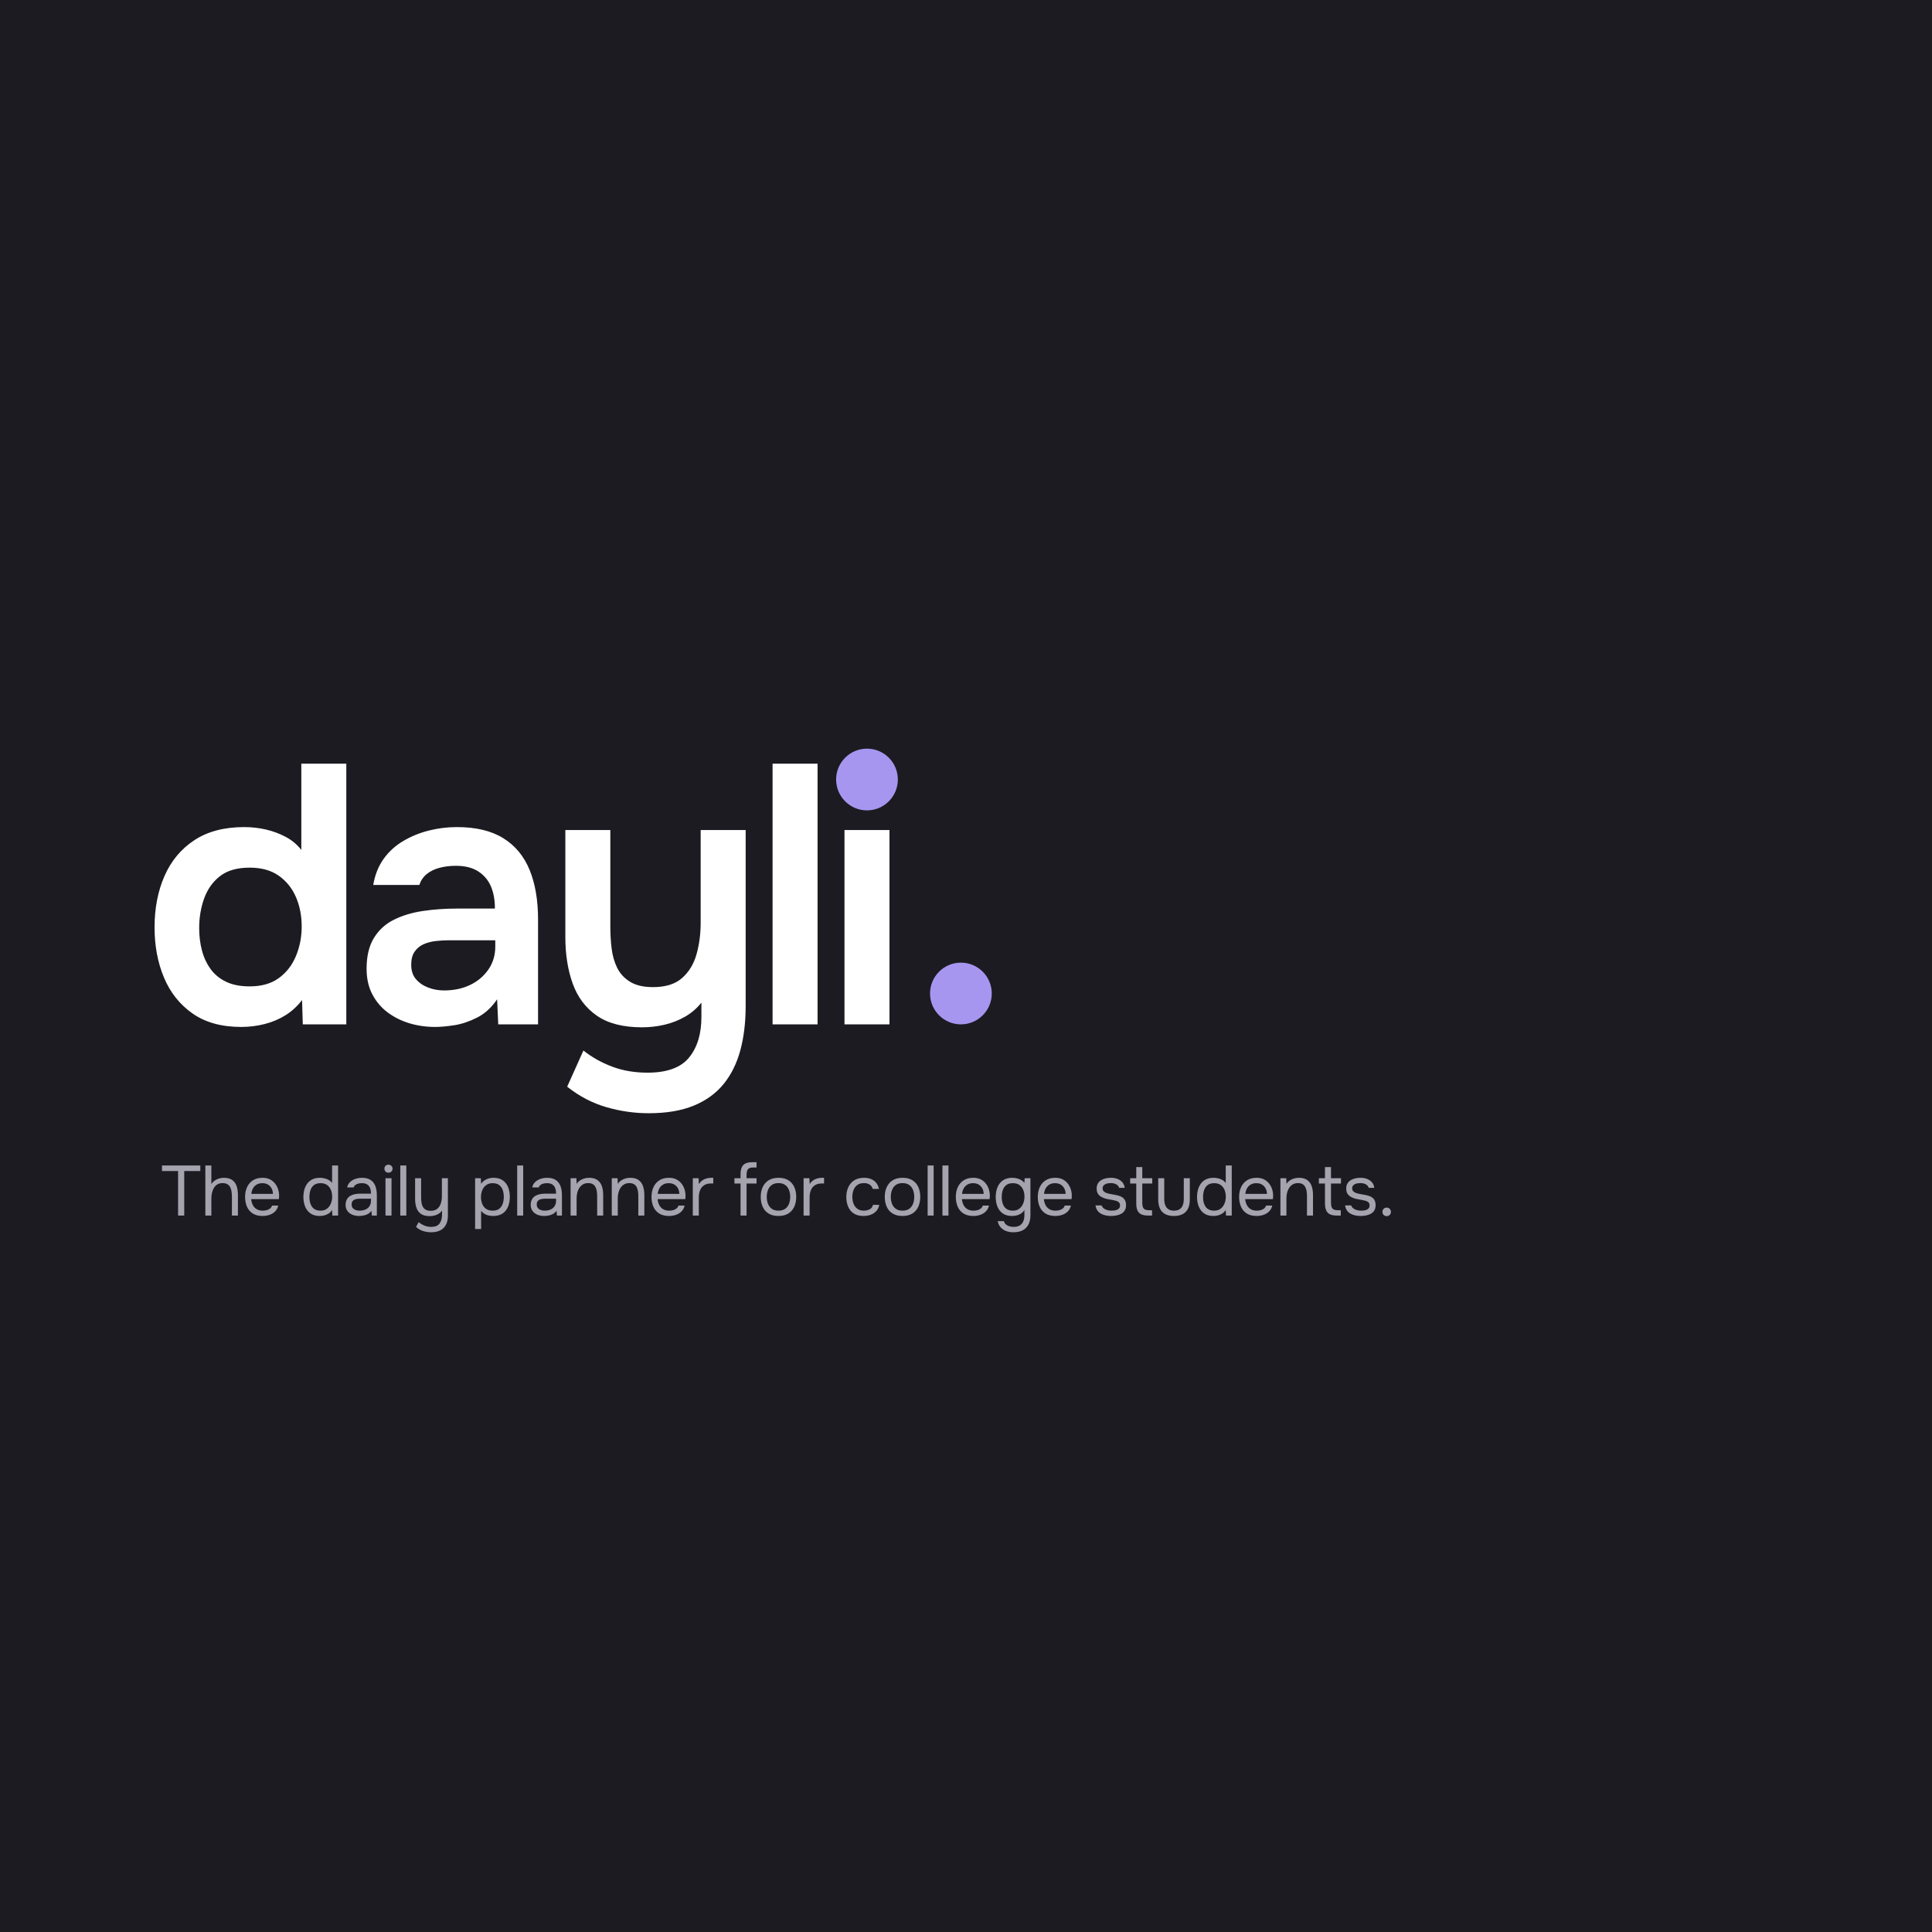
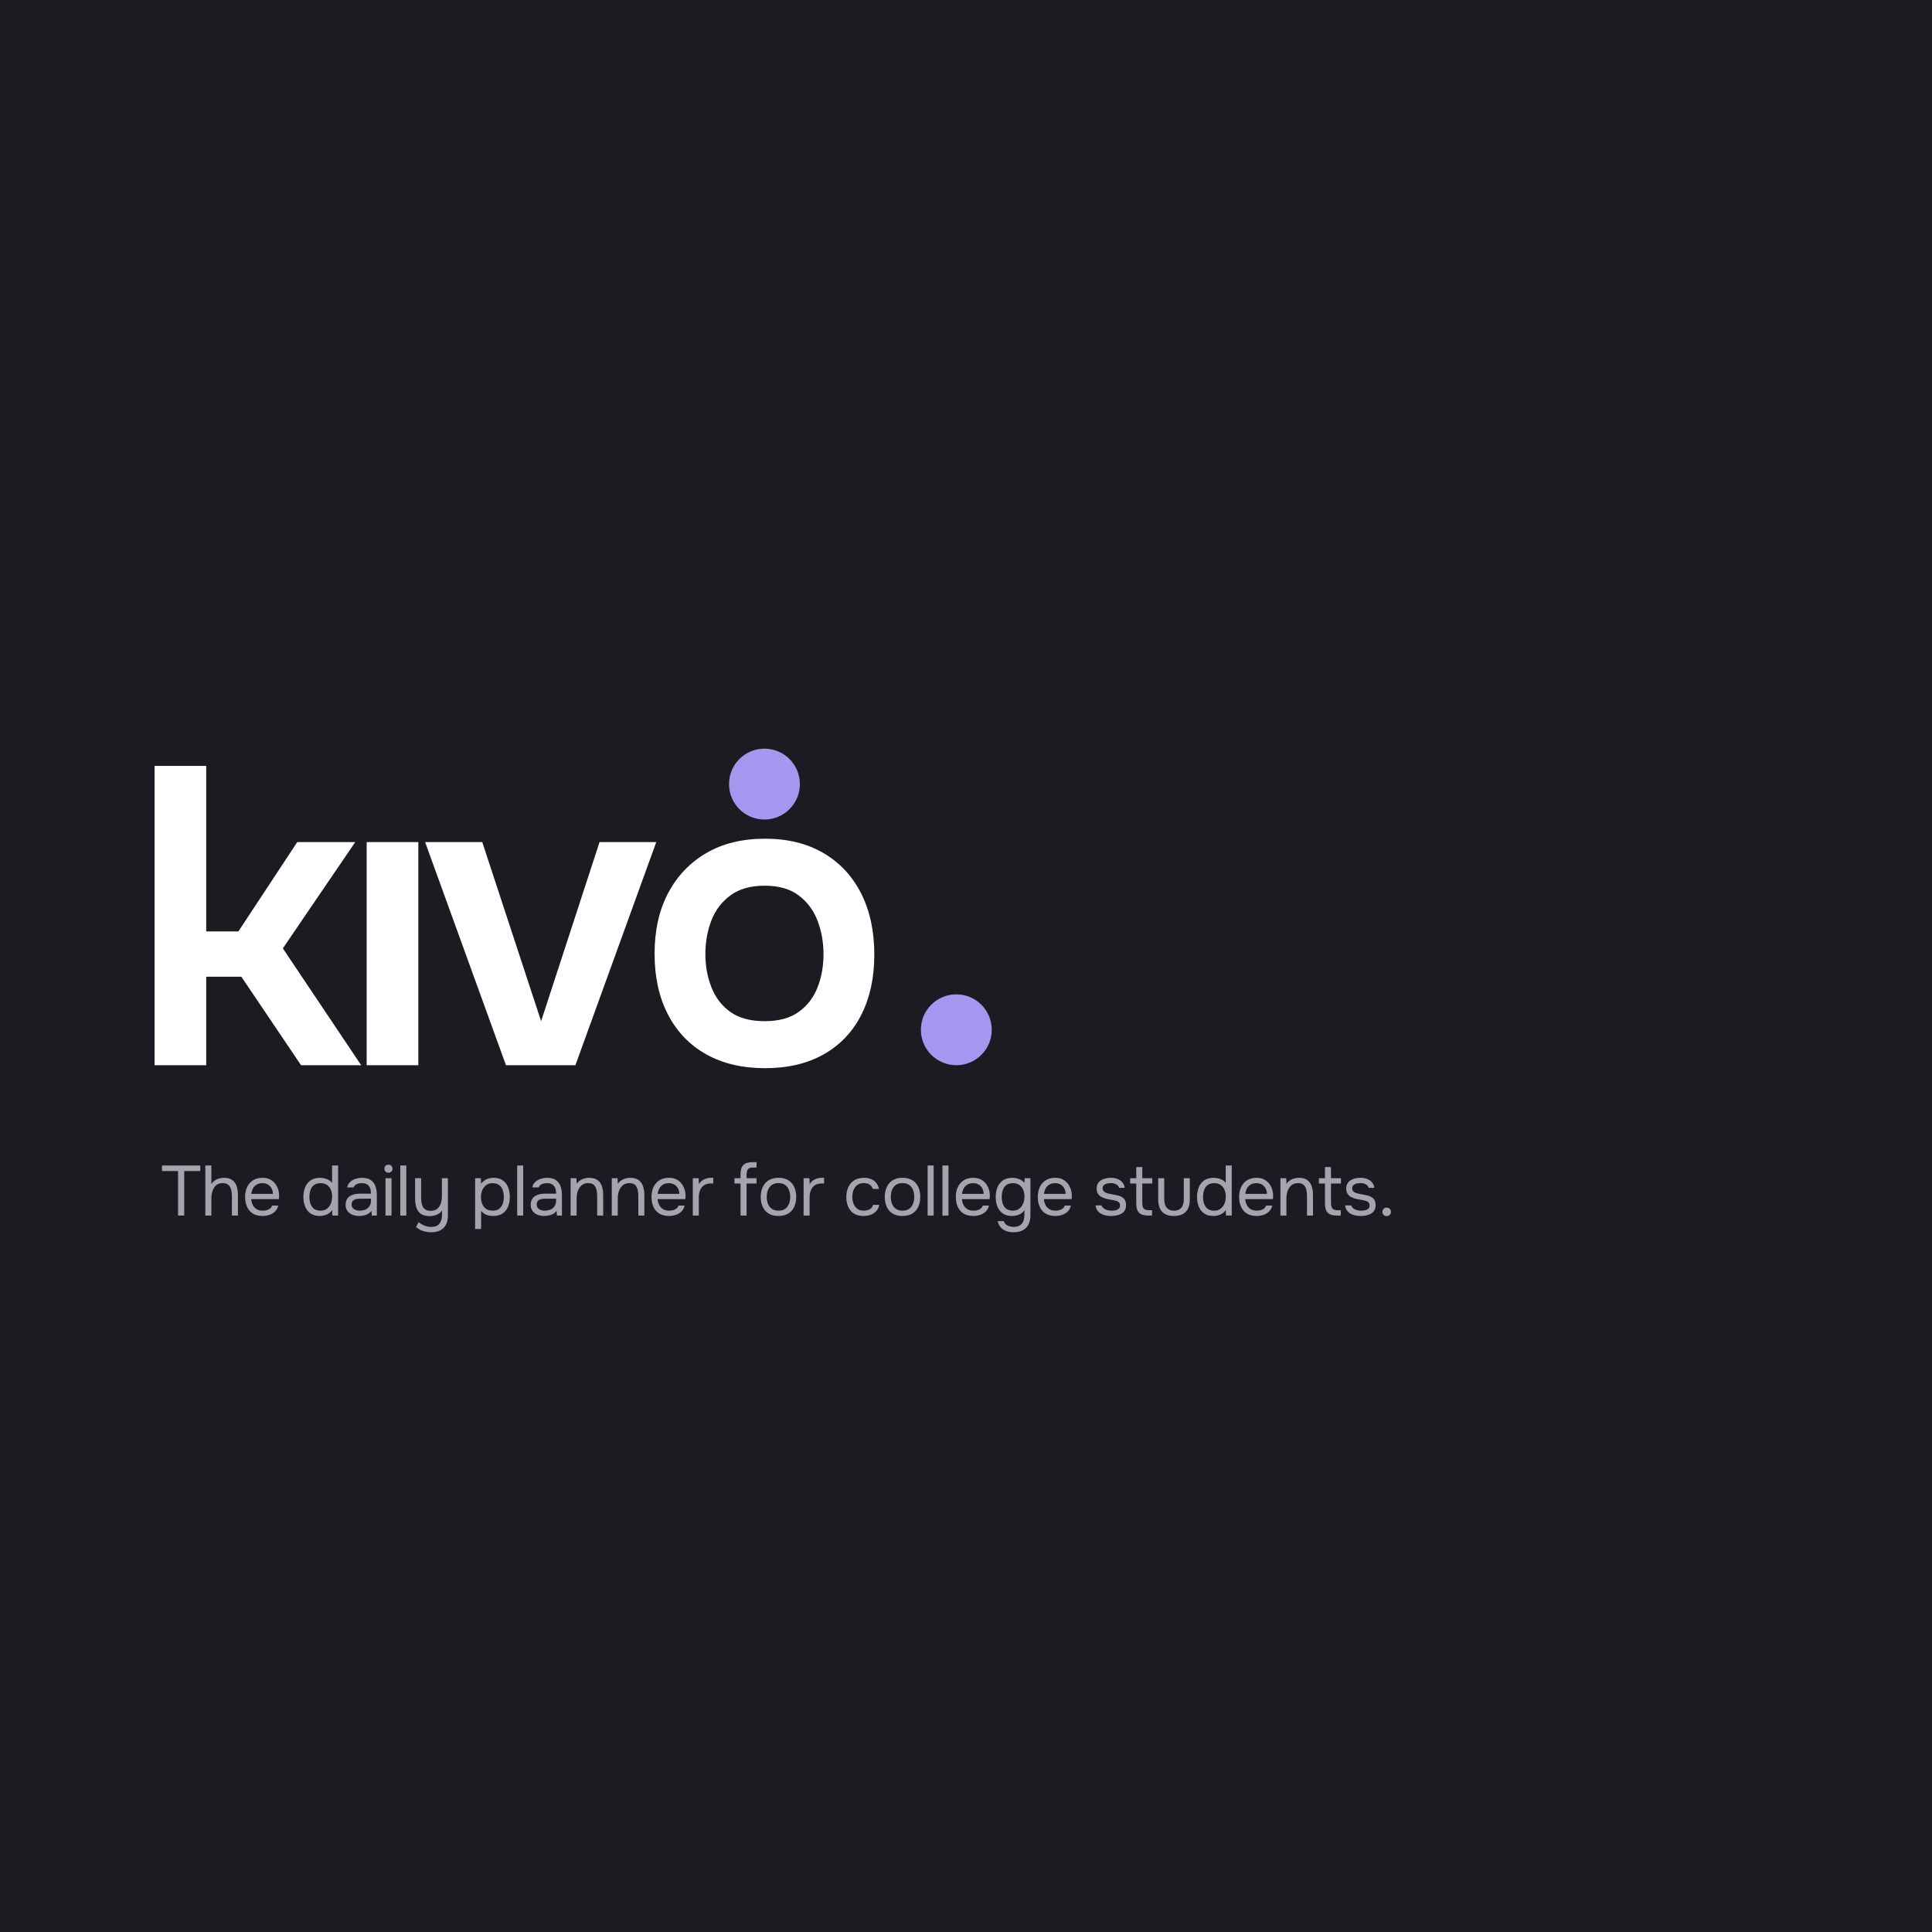
<svg xmlns="http://www.w3.org/2000/svg" viewBox="0 0 1200 1200" width="1200" height="1200">
  <rect width="1200" height="1200" fill="#1C1B21" />
-   <g transform="translate(96.00 465.00) scale(0.229035) translate(-39.00 747.70)">
-     <path d="M274.0 7Q194.0 7 142.0 -29.5Q90.0 -66 64.5 -127.0Q39.0 -188 39.0 -263Q39.0 -341 66.0 -402.5Q93.0 -464 147.0 -499.5Q201.0 -535 282.0 -535Q312.0 -535 340.5 -528.5Q369.0 -522 394.5 -508.5Q420.0 -495 437.0 -473V-707H559.0V0H441.0L439.0 -66Q420.0 -41 394.5 -25.0Q369.0 -9 338.0 -1.0Q307.0 7 274.0 7ZM297.0 -103Q345.0 -103 376.0 -125.5Q407.0 -148 422.5 -185.5Q438.0 -223 438.0 -265Q438.0 -309 422.5 -345.0Q407.0 -381 376.0 -403.0Q345.0 -425 297.0 -425Q246.0 -425 216.5 -402.0Q187.0 -379 173.5 -341.5Q160.0 -304 160.0 -261Q160.0 -229 167.5 -200.5Q175.0 -172 191.0 -150.0Q207.0 -128 233.0 -115.5Q259.0 -103 297.0 -103Z M800.0 7Q763.0 7 730.0 -3.0Q697.0 -13 671.0 -32.5Q645.0 -52 629.5 -81.5Q614.0 -111 614.0 -151Q614.0 -202 634.0 -234.5Q654.0 -267 688.5 -284.0Q723.0 -301 767.0 -307.5Q811.0 -314 859.0 -314H962.0Q962.0 -349 951.0 -374.5Q940.0 -400 916.5 -415.0Q893.0 -430 856.0 -430Q832.0 -430 811.5 -424.5Q791.0 -419 777.0 -407.5Q763.0 -396 757.0 -378H632.0Q639.0 -419 660.0 -448.5Q681.0 -478 713.0 -497.0Q745.0 -516 782.5 -525.5Q820.0 -535 859.0 -535Q936.0 -535 984.5 -505.0Q1033.0 -475 1056.0 -419.0Q1079.0 -363 1079.0 -284V0H971.0L968.0 -68Q945.0 -34 913.0 -18.0Q881.0 -2 851.0 2.5Q821.0 7 800.0 7ZM824.0 -92Q864.0 -92 895.0 -107.0Q926.0 -122 944.5 -149.0Q963.0 -176 963.0 -211V-228H835.0Q820.0 -228 802.0 -226.0Q784.0 -224 769.0 -217.5Q754.0 -211 744.5 -197.5Q735.0 -184 735.0 -162Q735.0 -138 747.5 -123.0Q760.0 -108 780.5 -100.0Q801.0 -92 824.0 -92Z M1379.0 241Q1321.0 241 1264.0 224.5Q1207.0 208 1158.0 169L1202.0 71Q1236.0 98 1279.5 114.5Q1323.0 131 1376.0 131Q1455.0 131 1488.5 90.0Q1522.0 49 1522.0 -20V-59Q1504.0 -36 1478.0 -21.0Q1452.0 -6 1422.0 1.0Q1392.0 8 1361.0 8Q1284.0 8 1238.5 -23.5Q1193.0 -55 1173.0 -110.5Q1153.0 -166 1153.0 -237V-527H1275.0V-264Q1275.0 -235 1278.5 -206.0Q1282.0 -177 1293.5 -153.5Q1305.0 -130 1328.5 -115.5Q1352.0 -101 1391.0 -101Q1442.0 -101 1470.0 -126.0Q1498.0 -151 1509.0 -191.0Q1520.0 -231 1520.0 -276V-527H1642.0V-50Q1642.0 17 1627.5 70.5Q1613.0 124 1582.0 162.0Q1551.0 200 1501.0 220.5Q1451.0 241 1379.0 241Z M1715.0 0V-707H1837.0V0Z M1910.0 0V-527H2032.0V0Z" fill="#FFFFFF" />
-     <circle cx="1971.0" cy="-664.0" r="83.7" fill="#A796F0" />
-     <circle cx="2225.7" cy="-83.7" r="83.7" fill="#A796F0" />
+   <g transform="translate(96.00 465.00) scale(0.262972) translate(-59.00 747.70)">
+     <path d="M59.0 0V-707H181.0V-316H257.0L396.0 -527H533.0L362.0 -276L547.0 0H405.0L264.0 -209H181.0V0Z M560.0 0V-527H682.0V0Z M889.0 0 698.0 -527H833.0L972.0 -104L1110.0 -527H1244.0L1053.0 0Z M1501.0 7Q1420.0 7 1361.5 -26.0Q1303.0 -59 1271.5 -120.0Q1240.0 -181 1240.0 -263Q1240.0 -346 1272.0 -406.5Q1304.0 -467 1362.0 -501.0Q1420.0 -535 1501.0 -535Q1581.0 -535 1639.0 -501.0Q1697.0 -467 1728.0 -405.5Q1759.0 -344 1759.0 -261Q1759.0 -180 1728.5 -119.5Q1698.0 -59 1640.0 -26.0Q1582.0 7 1501.0 7ZM1500.0 -104Q1550.0 -104 1580.5 -126.0Q1611.0 -148 1625.0 -184.0Q1639.0 -220 1639.0 -262Q1639.0 -304 1625.0 -341.0Q1611.0 -378 1580.5 -401.0Q1550.0 -424 1500.0 -424Q1450.0 -424 1419.0 -401.0Q1388.0 -378 1374.0 -341.5Q1360.0 -305 1360.0 -262Q1360.0 -220 1374.5 -183.5Q1389.0 -147 1419.5 -125.5Q1450.0 -104 1500.0 -104Z" fill="#FFFFFF" />
+     <circle cx="1499.5" cy="-664.0" r="83.7" fill="#A796F0" />
+     <circle cx="1952.7" cy="-83.7" r="83.7" fill="#A796F0" />
  </g>
  <g transform="translate(100 755)">
    <path d="M10.604 0.0V-27.632H0.616V-31.108H24.42V-27.632H14.432V0.0Z M27.544 0.0V-31.108H31.284V-19.624Q32.12 -20.856 33.33 -21.714Q34.54 -22.572 35.992 -23.012Q37.444 -23.452 38.984 -23.452Q42.372 -23.452 44.286 -22.044Q46.2 -20.636 46.992 -18.238Q47.784 -15.84 47.784 -12.76V0.0H44.044V-11.616Q44.044 -13.156 43.846 -14.674Q43.648 -16.192 43.076 -17.424Q42.504 -18.656 41.338 -19.404Q40.172 -20.152 38.192 -20.152Q36.3 -20.152 34.958 -19.316Q33.616 -18.48 32.824 -17.094Q32.032 -15.708 31.658 -14.058Q31.284 -12.408 31.284 -10.824V0.0Z M63.14 0.264Q59.444 0.264 57.024 -1.254Q54.604 -2.772 53.416 -5.456Q52.228 -8.14 52.228 -11.572Q52.228 -15.048 53.482 -17.71Q54.736 -20.372 57.156 -21.912Q59.576 -23.452 63.096 -23.452Q65.824 -23.452 67.782 -22.418Q69.74 -21.384 71.016 -19.668Q72.292 -17.952 72.864 -15.906Q73.436 -13.86 73.348 -11.792Q73.304 -11.396 73.282 -11.0Q73.26 -10.604 73.216 -10.208H56.012Q56.188 -8.184 57.024 -6.556Q57.86 -4.928 59.4 -3.982Q60.94 -3.036 63.228 -3.036Q64.372 -3.036 65.538 -3.322Q66.704 -3.608 67.65 -4.312Q68.596 -5.016 68.992 -6.204H72.82Q72.292 -3.96 70.84 -2.53Q69.388 -1.1 67.364 -0.418Q65.34 0.264 63.14 0.264ZM69.52 -13.464Q69.476 -15.444 68.64 -16.94Q67.804 -18.436 66.374 -19.272Q64.944 -20.108 62.964 -20.108Q60.808 -20.108 59.334 -19.184Q57.86 -18.26 57.068 -16.764Q56.276 -15.268 56.1 -13.464Z  M98.604 0.264Q95.128 0.264 92.884 -1.298Q90.64 -2.86 89.54 -5.522Q88.44 -8.184 88.44 -11.528Q88.44 -14.872 89.54 -17.578Q90.64 -20.284 92.928 -21.868Q95.216 -23.452 98.78 -23.452Q100.144 -23.452 101.53 -23.122Q102.916 -22.792 104.148 -22.11Q105.38 -21.428 106.26 -20.284V-31.108H110V0.0H106.436L106.26 -3.476Q105.468 -2.156 104.258 -1.342Q103.048 -0.528 101.596 -0.132Q100.144 0.264 98.604 0.264ZM99.132 -3.036Q101.464 -3.036 103.048 -4.224Q104.632 -5.412 105.468 -7.392Q106.304 -9.372 106.304 -11.704Q106.304 -14.124 105.49 -16.016Q104.676 -17.908 103.092 -19.008Q101.508 -20.108 99.088 -20.108Q96.58 -20.108 95.062 -18.964Q93.544 -17.82 92.862 -15.862Q92.18 -13.904 92.18 -11.484Q92.18 -9.724 92.554 -8.206Q92.928 -6.688 93.742 -5.522Q94.556 -4.356 95.876 -3.696Q97.196 -3.036 99.132 -3.036Z M122.892 0.264Q121.308 0.264 119.834 -0.154Q118.36 -0.572 117.194 -1.43Q116.028 -2.288 115.346 -3.586Q114.664 -4.884 114.664 -6.6Q114.664 -8.58 115.39 -9.944Q116.116 -11.308 117.348 -12.1Q118.58 -12.892 120.208 -13.244Q121.836 -13.596 123.596 -13.596H130.416Q130.416 -15.576 129.866 -17.028Q129.316 -18.48 128.084 -19.294Q126.852 -20.108 124.828 -20.108Q123.596 -20.108 122.54 -19.844Q121.484 -19.58 120.736 -19.008Q119.988 -18.436 119.636 -17.468H115.632Q115.94 -19.052 116.842 -20.174Q117.744 -21.296 119.042 -22.022Q120.34 -22.748 121.836 -23.1Q123.332 -23.452 124.828 -23.452Q128.172 -23.452 130.196 -22.11Q132.22 -20.768 133.144 -18.326Q134.068 -15.884 134.068 -12.54V0.0H130.944L130.724 -2.948Q129.756 -1.628 128.392 -0.924Q127.028 -0.22 125.598 0.022Q124.168 0.264 122.892 0.264ZM123.244 -3.036Q125.444 -3.036 127.05 -3.762Q128.656 -4.488 129.536 -5.896Q130.416 -7.304 130.416 -9.328V-10.472H123.948Q123.156 -10.472 122.188 -10.384Q121.22 -10.296 120.362 -9.966Q119.504 -9.636 118.954 -8.91Q118.404 -8.184 118.404 -6.864Q118.404 -5.544 119.086 -4.708Q119.768 -3.872 120.89 -3.454Q122.012 -3.036 123.244 -3.036Z M139.436 0.0V-23.188H143.176V0.0ZM141.284 -26.62Q140.14 -26.62 139.458 -27.324Q138.776 -28.028 138.776 -29.128Q138.776 -30.228 139.48 -30.91Q140.184 -31.592 141.284 -31.592Q142.296 -31.592 143.066 -30.888Q143.836 -30.184 143.836 -29.128Q143.836 -28.028 143.088 -27.324Q142.34 -26.62 141.284 -26.62Z M148.632 0.0V-31.108H152.372V0.0Z M167.772 10.384Q165.264 10.384 162.822 9.636Q160.38 8.888 158.4 7.04L160.028 4.092Q161.744 5.456 163.658 6.248Q165.572 7.04 167.86 7.04Q171.468 7.04 173.008 4.95Q174.548 2.86 174.548 -0.352V-3.124Q173.756 -1.936 172.546 -1.166Q171.336 -0.396 169.884 -0.022Q168.432 0.352 166.892 0.352Q163.46 0.352 161.48 -1.012Q159.5 -2.376 158.664 -4.796Q157.828 -7.216 157.828 -10.384V-23.188H161.568V-11.352Q161.568 -9.768 161.766 -8.25Q161.964 -6.732 162.58 -5.544Q163.196 -4.356 164.384 -3.652Q165.572 -2.948 167.552 -2.948Q170.06 -2.948 171.578 -4.18Q173.096 -5.412 173.778 -7.48Q174.46 -9.548 174.46 -12.056V-23.188H178.2V0.0Q178.2 2.508 177.518 4.444Q176.836 6.38 175.516 7.7Q174.196 9.02 172.26 9.702Q170.324 10.384 167.772 10.384Z  M195.096 8.36V-23.188H198.66L198.836 -19.712Q200.024 -21.516 202.07 -22.484Q204.116 -23.452 206.492 -23.452Q210.012 -23.452 212.256 -21.89Q214.5 -20.328 215.578 -17.644Q216.656 -14.96 216.656 -11.572Q216.656 -8.184 215.556 -5.5Q214.456 -2.816 212.168 -1.276Q209.88 0.264 206.316 0.264Q204.556 0.264 203.148 -0.11Q201.74 -0.484 200.684 -1.21Q199.628 -1.936 198.836 -2.904V8.36ZM206.008 -3.036Q208.56 -3.036 210.056 -4.202Q211.552 -5.368 212.234 -7.304Q212.916 -9.24 212.916 -11.572Q212.916 -13.948 212.234 -15.884Q211.552 -17.82 210.012 -18.964Q208.472 -20.108 205.92 -20.108Q203.632 -20.108 202.026 -18.942Q200.42 -17.776 199.584 -15.818Q198.748 -13.86 198.748 -11.528Q198.748 -9.108 199.54 -7.172Q200.332 -5.236 201.96 -4.136Q203.588 -3.036 206.008 -3.036Z M221.232 0.0V-31.108H224.972V0.0Z M237.864 0.264Q236.28 0.264 234.806 -0.154Q233.332 -0.572 232.166 -1.43Q231 -2.288 230.318 -3.586Q229.636 -4.884 229.636 -6.6Q229.636 -8.58 230.362 -9.944Q231.088 -11.308 232.32 -12.1Q233.552 -12.892 235.18 -13.244Q236.808 -13.596 238.568 -13.596H245.388Q245.388 -15.576 244.838 -17.028Q244.288 -18.48 243.056 -19.294Q241.824 -20.108 239.8 -20.108Q238.568 -20.108 237.512 -19.844Q236.456 -19.58 235.708 -19.008Q234.96 -18.436 234.608 -17.468H230.604Q230.912 -19.052 231.814 -20.174Q232.716 -21.296 234.014 -22.022Q235.312 -22.748 236.808 -23.1Q238.304 -23.452 239.8 -23.452Q243.144 -23.452 245.168 -22.11Q247.192 -20.768 248.116 -18.326Q249.04 -15.884 249.04 -12.54V0.0H245.916L245.696 -2.948Q244.728 -1.628 243.364 -0.924Q242 -0.22 240.57 0.022Q239.14 0.264 237.864 0.264ZM238.216 -3.036Q240.416 -3.036 242.022 -3.762Q243.628 -4.488 244.508 -5.896Q245.388 -7.304 245.388 -9.328V-10.472H238.92Q238.128 -10.472 237.16 -10.384Q236.192 -10.296 235.334 -9.966Q234.476 -9.636 233.926 -8.91Q233.376 -8.184 233.376 -6.864Q233.376 -5.544 234.058 -4.708Q234.74 -3.872 235.862 -3.454Q236.984 -3.036 238.216 -3.036Z M254.408 0.0V-23.188H258.016L258.192 -19.668Q258.984 -20.944 260.216 -21.78Q261.448 -22.616 262.922 -23.034Q264.396 -23.452 265.804 -23.452Q269.192 -23.452 271.106 -22.044Q273.02 -20.636 273.834 -18.238Q274.648 -15.84 274.648 -12.804V0.0H270.908V-11.792Q270.908 -13.42 270.71 -14.916Q270.512 -16.412 269.918 -17.6Q269.324 -18.788 268.224 -19.47Q267.124 -20.152 265.276 -20.152Q262.988 -20.152 261.382 -18.876Q259.776 -17.6 258.962 -15.444Q258.148 -13.288 258.148 -10.604V0.0Z M279.972 0.0V-23.188H283.58L283.756 -19.668Q284.548 -20.944 285.78 -21.78Q287.012 -22.616 288.486 -23.034Q289.96 -23.452 291.368 -23.452Q294.756 -23.452 296.67 -22.044Q298.584 -20.636 299.398 -18.238Q300.212 -15.84 300.212 -12.804V0.0H296.472V-11.792Q296.472 -13.42 296.274 -14.916Q296.076 -16.412 295.482 -17.6Q294.888 -18.788 293.788 -19.47Q292.688 -20.152 290.84 -20.152Q288.552 -20.152 286.946 -18.876Q285.34 -17.6 284.526 -15.444Q283.712 -13.288 283.712 -10.604V0.0Z M315.568 0.264Q311.872 0.264 309.452 -1.254Q307.032 -2.772 305.844 -5.456Q304.656 -8.14 304.656 -11.572Q304.656 -15.048 305.91 -17.71Q307.164 -20.372 309.584 -21.912Q312.004 -23.452 315.524 -23.452Q318.252 -23.452 320.21 -22.418Q322.168 -21.384 323.444 -19.668Q324.72 -17.952 325.292 -15.906Q325.864 -13.86 325.776 -11.792Q325.732 -11.396 325.71 -11.0Q325.688 -10.604 325.644 -10.208H308.44Q308.616 -8.184 309.452 -6.556Q310.288 -4.928 311.828 -3.982Q313.368 -3.036 315.656 -3.036Q316.8 -3.036 317.966 -3.322Q319.132 -3.608 320.078 -4.312Q321.024 -5.016 321.42 -6.204H325.248Q324.72 -3.96 323.268 -2.53Q321.816 -1.1 319.792 -0.418Q317.768 0.264 315.568 0.264ZM321.948 -13.464Q321.904 -15.444 321.068 -16.94Q320.232 -18.436 318.802 -19.272Q317.372 -20.108 315.392 -20.108Q313.236 -20.108 311.762 -19.184Q310.288 -18.26 309.496 -16.764Q308.704 -15.268 308.528 -13.464Z M330.308 0.0V-23.188H333.916L334.092 -19.58Q334.972 -20.944 336.138 -21.78Q337.304 -22.616 338.734 -23.034Q340.164 -23.452 341.836 -23.452Q342.144 -23.452 342.43 -23.452Q342.716 -23.452 343.024 -23.452V-19.932H341.66Q338.932 -19.932 337.238 -18.766Q335.544 -17.6 334.796 -15.642Q334.048 -13.684 334.048 -11.308V0.0Z  M359.964 0.0V-19.888H356.18V-23.188H359.964V-25.652Q359.964 -28.248 360.69 -29.898Q361.416 -31.548 363.022 -32.34Q364.628 -33.132 367.268 -33.132H369.908V-29.832H367.664Q366.08 -29.832 365.222 -29.304Q364.364 -28.776 364.034 -27.742Q363.704 -26.708 363.704 -25.212V-23.188H369.908V-19.888H363.704V0.0Z M383.504 0.264Q379.852 0.264 377.388 -1.254Q374.924 -2.772 373.714 -5.456Q372.504 -8.14 372.504 -11.572Q372.504 -15.048 373.736 -17.71Q374.968 -20.372 377.432 -21.912Q379.896 -23.452 383.592 -23.452Q387.244 -23.452 389.686 -21.912Q392.128 -20.372 393.338 -17.71Q394.548 -15.048 394.548 -11.572Q394.548 -8.14 393.316 -5.456Q392.084 -2.772 389.642 -1.254Q387.2 0.264 383.504 0.264ZM383.504 -3.036Q386.056 -3.036 387.662 -4.18Q389.268 -5.324 390.038 -7.26Q390.808 -9.196 390.808 -11.572Q390.808 -13.948 390.038 -15.906Q389.268 -17.864 387.662 -19.008Q386.056 -20.152 383.504 -20.152Q380.996 -20.152 379.39 -19.008Q377.784 -17.864 377.014 -15.906Q376.244 -13.948 376.244 -11.572Q376.244 -9.196 377.014 -7.26Q377.784 -5.324 379.39 -4.18Q380.996 -3.036 383.504 -3.036Z M399.124 0.0V-23.188H402.732L402.908 -19.58Q403.788 -20.944 404.954 -21.78Q406.12 -22.616 407.55 -23.034Q408.98 -23.452 410.652 -23.452Q410.96 -23.452 411.246 -23.452Q411.532 -23.452 411.84 -23.452V-19.932H410.476Q407.748 -19.932 406.054 -18.766Q404.36 -17.6 403.612 -15.642Q402.864 -13.684 402.864 -11.308V0.0Z  M436.304 0.264Q432.696 0.264 430.342 -1.254Q427.988 -2.772 426.822 -5.456Q425.656 -8.14 425.656 -11.528Q425.656 -14.828 426.866 -17.534Q428.076 -20.24 430.518 -21.846Q432.96 -23.452 436.656 -23.452Q439.164 -23.452 441.056 -22.66Q442.948 -21.868 444.202 -20.35Q445.456 -18.832 445.94 -16.544H442.112Q441.452 -18.48 440.022 -19.316Q438.592 -20.152 436.656 -20.152Q434.016 -20.152 432.432 -18.942Q430.848 -17.732 430.122 -15.774Q429.396 -13.816 429.396 -11.616Q429.396 -9.328 430.144 -7.37Q430.892 -5.412 432.476 -4.224Q434.06 -3.036 436.568 -3.036Q438.416 -3.036 440.066 -3.828Q441.716 -4.62 442.244 -6.644H446.116Q445.676 -4.268 444.224 -2.728Q442.772 -1.188 440.726 -0.462Q438.68 0.264 436.304 0.264Z M460.548 0.264Q456.896 0.264 454.432 -1.254Q451.968 -2.772 450.758 -5.456Q449.548 -8.14 449.548 -11.572Q449.548 -15.048 450.78 -17.71Q452.012 -20.372 454.476 -21.912Q456.94 -23.452 460.636 -23.452Q464.288 -23.452 466.73 -21.912Q469.172 -20.372 470.382 -17.71Q471.592 -15.048 471.592 -11.572Q471.592 -8.14 470.36 -5.456Q469.128 -2.772 466.686 -1.254Q464.244 0.264 460.548 0.264ZM460.548 -3.036Q463.1 -3.036 464.706 -4.18Q466.312 -5.324 467.082 -7.26Q467.852 -9.196 467.852 -11.572Q467.852 -13.948 467.082 -15.906Q466.312 -17.864 464.706 -19.008Q463.1 -20.152 460.548 -20.152Q458.04 -20.152 456.434 -19.008Q454.828 -17.864 454.058 -15.906Q453.288 -13.948 453.288 -11.572Q453.288 -9.196 454.058 -7.26Q454.828 -5.324 456.434 -4.18Q458.04 -3.036 460.548 -3.036Z M476.168 0.0V-31.108H479.908V0.0Z M485.364 0.0V-31.108H489.104V0.0Z M504.592 0.264Q500.896 0.264 498.476 -1.254Q496.056 -2.772 494.868 -5.456Q493.68 -8.14 493.68 -11.572Q493.68 -15.048 494.934 -17.71Q496.188 -20.372 498.608 -21.912Q501.028 -23.452 504.548 -23.452Q507.276 -23.452 509.234 -22.418Q511.192 -21.384 512.468 -19.668Q513.744 -17.952 514.316 -15.906Q514.888 -13.86 514.8 -11.792Q514.756 -11.396 514.734 -11.0Q514.712 -10.604 514.668 -10.208H497.464Q497.64 -8.184 498.476 -6.556Q499.312 -4.928 500.852 -3.982Q502.392 -3.036 504.68 -3.036Q505.824 -3.036 506.99 -3.322Q508.156 -3.608 509.102 -4.312Q510.048 -5.016 510.444 -6.204H514.272Q513.744 -3.96 512.292 -2.53Q510.84 -1.1 508.816 -0.418Q506.792 0.264 504.592 0.264ZM510.972 -13.464Q510.928 -15.444 510.092 -16.94Q509.256 -18.436 507.826 -19.272Q506.396 -20.108 504.416 -20.108Q502.26 -20.108 500.786 -19.184Q499.312 -18.26 498.52 -16.764Q497.728 -15.268 497.552 -13.464Z M529.408 10.384Q527.032 10.384 525.008 9.658Q522.984 8.932 521.576 7.392Q520.168 5.852 519.684 3.476H523.556Q523.908 4.796 524.876 5.588Q525.844 6.38 527.12 6.71Q528.396 7.04 529.628 7.04Q532.004 7.04 533.478 6.094Q534.952 5.148 535.612 3.498Q536.272 1.848 536.272 -0.264V-3.476Q535.524 -2.156 534.292 -1.32Q533.06 -0.484 531.608 -0.11Q530.156 0.264 528.616 0.264Q525.096 0.264 522.852 -1.298Q520.608 -2.86 519.53 -5.522Q518.452 -8.184 518.452 -11.528Q518.452 -14.872 519.552 -17.578Q520.652 -20.284 522.94 -21.868Q525.228 -23.452 528.792 -23.452Q530.816 -23.452 532.884 -22.704Q534.952 -21.956 536.272 -20.284L536.448 -23.188H540.012V-0.176Q540.012 3.08 538.846 5.456Q537.68 7.832 535.326 9.108Q532.972 10.384 529.408 10.384ZM529.144 -3.036Q531.476 -3.036 533.06 -4.224Q534.644 -5.412 535.48 -7.392Q536.316 -9.372 536.316 -11.704Q536.316 -14.124 535.502 -16.016Q534.688 -17.908 533.104 -19.008Q531.52 -20.108 529.1 -20.108Q526.592 -20.108 525.074 -18.964Q523.556 -17.82 522.874 -15.884Q522.192 -13.948 522.192 -11.572Q522.192 -9.108 522.896 -7.172Q523.6 -5.236 525.14 -4.136Q526.68 -3.036 529.144 -3.036Z M555.5 0.264Q551.804 0.264 549.384 -1.254Q546.964 -2.772 545.776 -5.456Q544.588 -8.14 544.588 -11.572Q544.588 -15.048 545.842 -17.71Q547.096 -20.372 549.516 -21.912Q551.936 -23.452 555.456 -23.452Q558.184 -23.452 560.142 -22.418Q562.1 -21.384 563.376 -19.668Q564.652 -17.952 565.224 -15.906Q565.796 -13.86 565.708 -11.792Q565.664 -11.396 565.642 -11.0Q565.62 -10.604 565.576 -10.208H548.372Q548.548 -8.184 549.384 -6.556Q550.22 -4.928 551.76 -3.982Q553.3 -3.036 555.588 -3.036Q556.732 -3.036 557.898 -3.322Q559.064 -3.608 560.01 -4.312Q560.956 -5.016 561.352 -6.204H565.18Q564.652 -3.96 563.2 -2.53Q561.748 -1.1 559.724 -0.418Q557.7 0.264 555.5 0.264ZM561.88 -13.464Q561.836 -15.444 561.0 -16.94Q560.164 -18.436 558.734 -19.272Q557.304 -20.108 555.324 -20.108Q553.168 -20.108 551.694 -19.184Q550.22 -18.26 549.428 -16.764Q548.636 -15.268 548.46 -13.464Z  M590.128 0.264Q588.544 0.264 586.938 -0.044Q585.332 -0.352 583.946 -1.1Q582.56 -1.848 581.636 -3.124Q580.712 -4.4 580.448 -6.292H584.232Q584.672 -5.104 585.662 -4.378Q586.652 -3.652 587.906 -3.344Q589.16 -3.036 590.304 -3.036Q591.008 -3.036 591.932 -3.124Q592.856 -3.212 593.714 -3.542Q594.572 -3.872 595.122 -4.532Q595.672 -5.192 595.672 -6.38Q595.672 -7.26 595.276 -7.832Q594.88 -8.404 594.176 -8.778Q593.472 -9.152 592.46 -9.328Q591.14 -9.68 589.776 -9.878Q588.412 -10.076 587.092 -10.384Q585.508 -10.824 584.144 -11.55Q582.78 -12.276 581.966 -13.53Q581.152 -14.784 581.152 -16.808Q581.152 -18.524 581.834 -19.778Q582.516 -21.032 583.748 -21.846Q584.98 -22.66 586.586 -23.056Q588.192 -23.452 590.04 -23.452Q592.328 -23.452 594.154 -22.726Q595.98 -22.0 597.168 -20.614Q598.356 -19.228 598.576 -17.204H595.1Q594.792 -18.48 593.428 -19.316Q592.064 -20.152 589.952 -20.152Q589.248 -20.152 588.368 -20.042Q587.488 -19.932 586.696 -19.58Q585.904 -19.228 585.376 -18.59Q584.848 -17.952 584.848 -16.896Q584.848 -15.928 585.354 -15.268Q585.86 -14.608 586.784 -14.212Q587.708 -13.816 588.896 -13.552Q590.436 -13.244 592.284 -12.914Q594.132 -12.584 595.188 -12.232Q596.596 -11.792 597.542 -11.0Q598.488 -10.208 598.95 -9.108Q599.412 -8.008 599.412 -6.556Q599.412 -4.488 598.598 -3.168Q597.784 -1.848 596.42 -1.1Q595.056 -0.352 593.406 -0.044Q591.756 0.264 590.128 0.264Z M613.052 0.0Q610.412 0.0 608.806 -0.792Q607.2 -1.584 606.474 -3.256Q605.748 -4.928 605.748 -7.48V-19.888H601.964V-23.188H605.748V-30.096H609.488V-23.188H615.692V-19.888H609.488V-7.876Q609.488 -5.5 610.346 -4.4Q611.204 -3.3 613.844 -3.3H615.56V0.0Z M629.156 0.264Q624.36 0.264 621.874 -2.288Q619.388 -4.84 619.388 -10.12V-23.188H623.128V-10.296Q623.128 -8.008 623.788 -6.38Q624.448 -4.752 625.79 -3.894Q627.132 -3.036 629.156 -3.036Q631.268 -3.036 632.632 -3.894Q633.996 -4.752 634.634 -6.38Q635.272 -8.008 635.272 -10.296V-23.188H639.012V-10.12Q639.012 -4.84 636.482 -2.288Q633.952 0.264 629.156 0.264Z M653.664 0.264Q650.188 0.264 647.944 -1.298Q645.7 -2.86 644.6 -5.522Q643.5 -8.184 643.5 -11.528Q643.5 -14.872 644.6 -17.578Q645.7 -20.284 647.988 -21.868Q650.276 -23.452 653.84 -23.452Q655.204 -23.452 656.59 -23.122Q657.976 -22.792 659.208 -22.11Q660.44 -21.428 661.32 -20.284V-31.108H665.06V0.0H661.496L661.32 -3.476Q660.528 -2.156 659.318 -1.342Q658.108 -0.528 656.656 -0.132Q655.204 0.264 653.664 0.264ZM654.192 -3.036Q656.524 -3.036 658.108 -4.224Q659.692 -5.412 660.528 -7.392Q661.364 -9.372 661.364 -11.704Q661.364 -14.124 660.55 -16.016Q659.736 -17.908 658.152 -19.008Q656.568 -20.108 654.148 -20.108Q651.64 -20.108 650.122 -18.964Q648.604 -17.82 647.922 -15.862Q647.24 -13.904 647.24 -11.484Q647.24 -9.724 647.614 -8.206Q647.988 -6.688 648.802 -5.522Q649.616 -4.356 650.936 -3.696Q652.256 -3.036 654.192 -3.036Z M680.548 0.264Q676.852 0.264 674.432 -1.254Q672.012 -2.772 670.824 -5.456Q669.636 -8.14 669.636 -11.572Q669.636 -15.048 670.89 -17.71Q672.144 -20.372 674.564 -21.912Q676.984 -23.452 680.504 -23.452Q683.232 -23.452 685.19 -22.418Q687.148 -21.384 688.424 -19.668Q689.7 -17.952 690.272 -15.906Q690.844 -13.86 690.756 -11.792Q690.712 -11.396 690.69 -11.0Q690.668 -10.604 690.624 -10.208H673.42Q673.596 -8.184 674.432 -6.556Q675.268 -4.928 676.808 -3.982Q678.348 -3.036 680.636 -3.036Q681.78 -3.036 682.946 -3.322Q684.112 -3.608 685.058 -4.312Q686.004 -5.016 686.4 -6.204H690.228Q689.7 -3.96 688.248 -2.53Q686.796 -1.1 684.772 -0.418Q682.748 0.264 680.548 0.264ZM686.928 -13.464Q686.884 -15.444 686.048 -16.94Q685.212 -18.436 683.782 -19.272Q682.352 -20.108 680.372 -20.108Q678.216 -20.108 676.742 -19.184Q675.268 -18.26 674.476 -16.764Q673.684 -15.268 673.508 -13.464Z M695.288 0.0V-23.188H698.896L699.072 -19.668Q699.864 -20.944 701.096 -21.78Q702.328 -22.616 703.802 -23.034Q705.276 -23.452 706.684 -23.452Q710.072 -23.452 711.986 -22.044Q713.9 -20.636 714.714 -18.238Q715.528 -15.84 715.528 -12.804V0.0H711.788V-11.792Q711.788 -13.42 711.59 -14.916Q711.392 -16.412 710.798 -17.6Q710.204 -18.788 709.104 -19.47Q708.004 -20.152 706.156 -20.152Q703.868 -20.152 702.262 -18.876Q700.656 -17.6 699.842 -15.444Q699.028 -13.288 699.028 -10.604V0.0Z M730.268 0.0Q727.628 0.0 726.022 -0.792Q724.416 -1.584 723.69 -3.256Q722.964 -4.928 722.964 -7.48V-19.888H719.18V-23.188H722.964V-30.096H726.704V-23.188H732.908V-19.888H726.704V-7.876Q726.704 -5.5 727.562 -4.4Q728.42 -3.3 731.06 -3.3H732.776V0.0Z M745.14 0.264Q743.556 0.264 741.95 -0.044Q740.344 -0.352 738.958 -1.1Q737.572 -1.848 736.648 -3.124Q735.724 -4.4 735.46 -6.292H739.244Q739.684 -5.104 740.674 -4.378Q741.664 -3.652 742.918 -3.344Q744.172 -3.036 745.316 -3.036Q746.02 -3.036 746.944 -3.124Q747.868 -3.212 748.726 -3.542Q749.584 -3.872 750.134 -4.532Q750.684 -5.192 750.684 -6.38Q750.684 -7.26 750.288 -7.832Q749.892 -8.404 749.188 -8.778Q748.484 -9.152 747.472 -9.328Q746.152 -9.68 744.788 -9.878Q743.424 -10.076 742.104 -10.384Q740.52 -10.824 739.156 -11.55Q737.792 -12.276 736.978 -13.53Q736.164 -14.784 736.164 -16.808Q736.164 -18.524 736.846 -19.778Q737.528 -21.032 738.76 -21.846Q739.992 -22.66 741.598 -23.056Q743.204 -23.452 745.052 -23.452Q747.34 -23.452 749.166 -22.726Q750.992 -22.0 752.18 -20.614Q753.368 -19.228 753.588 -17.204H750.112Q749.804 -18.48 748.44 -19.316Q747.076 -20.152 744.964 -20.152Q744.26 -20.152 743.38 -20.042Q742.5 -19.932 741.708 -19.58Q740.916 -19.228 740.388 -18.59Q739.86 -17.952 739.86 -16.896Q739.86 -15.928 740.366 -15.268Q740.872 -14.608 741.796 -14.212Q742.72 -13.816 743.908 -13.552Q745.448 -13.244 747.296 -12.914Q749.144 -12.584 750.2 -12.232Q751.608 -11.792 752.554 -11.0Q753.5 -10.208 753.962 -9.108Q754.424 -8.008 754.424 -6.556Q754.424 -4.488 753.61 -3.168Q752.796 -1.848 751.432 -1.1Q750.068 -0.352 748.418 -0.044Q746.768 0.264 745.14 0.264Z M761.288 0.352Q760.144 0.352 759.396 -0.396Q758.648 -1.144 758.648 -2.288Q758.648 -3.432 759.396 -4.18Q760.144 -4.928 761.288 -4.928Q762.432 -4.928 763.18 -4.18Q763.928 -3.432 763.928 -2.288Q763.928 -1.144 763.18 -0.396Q762.432 0.352 761.288 0.352Z" fill="#A4A3AE" />
  </g>
</svg>
